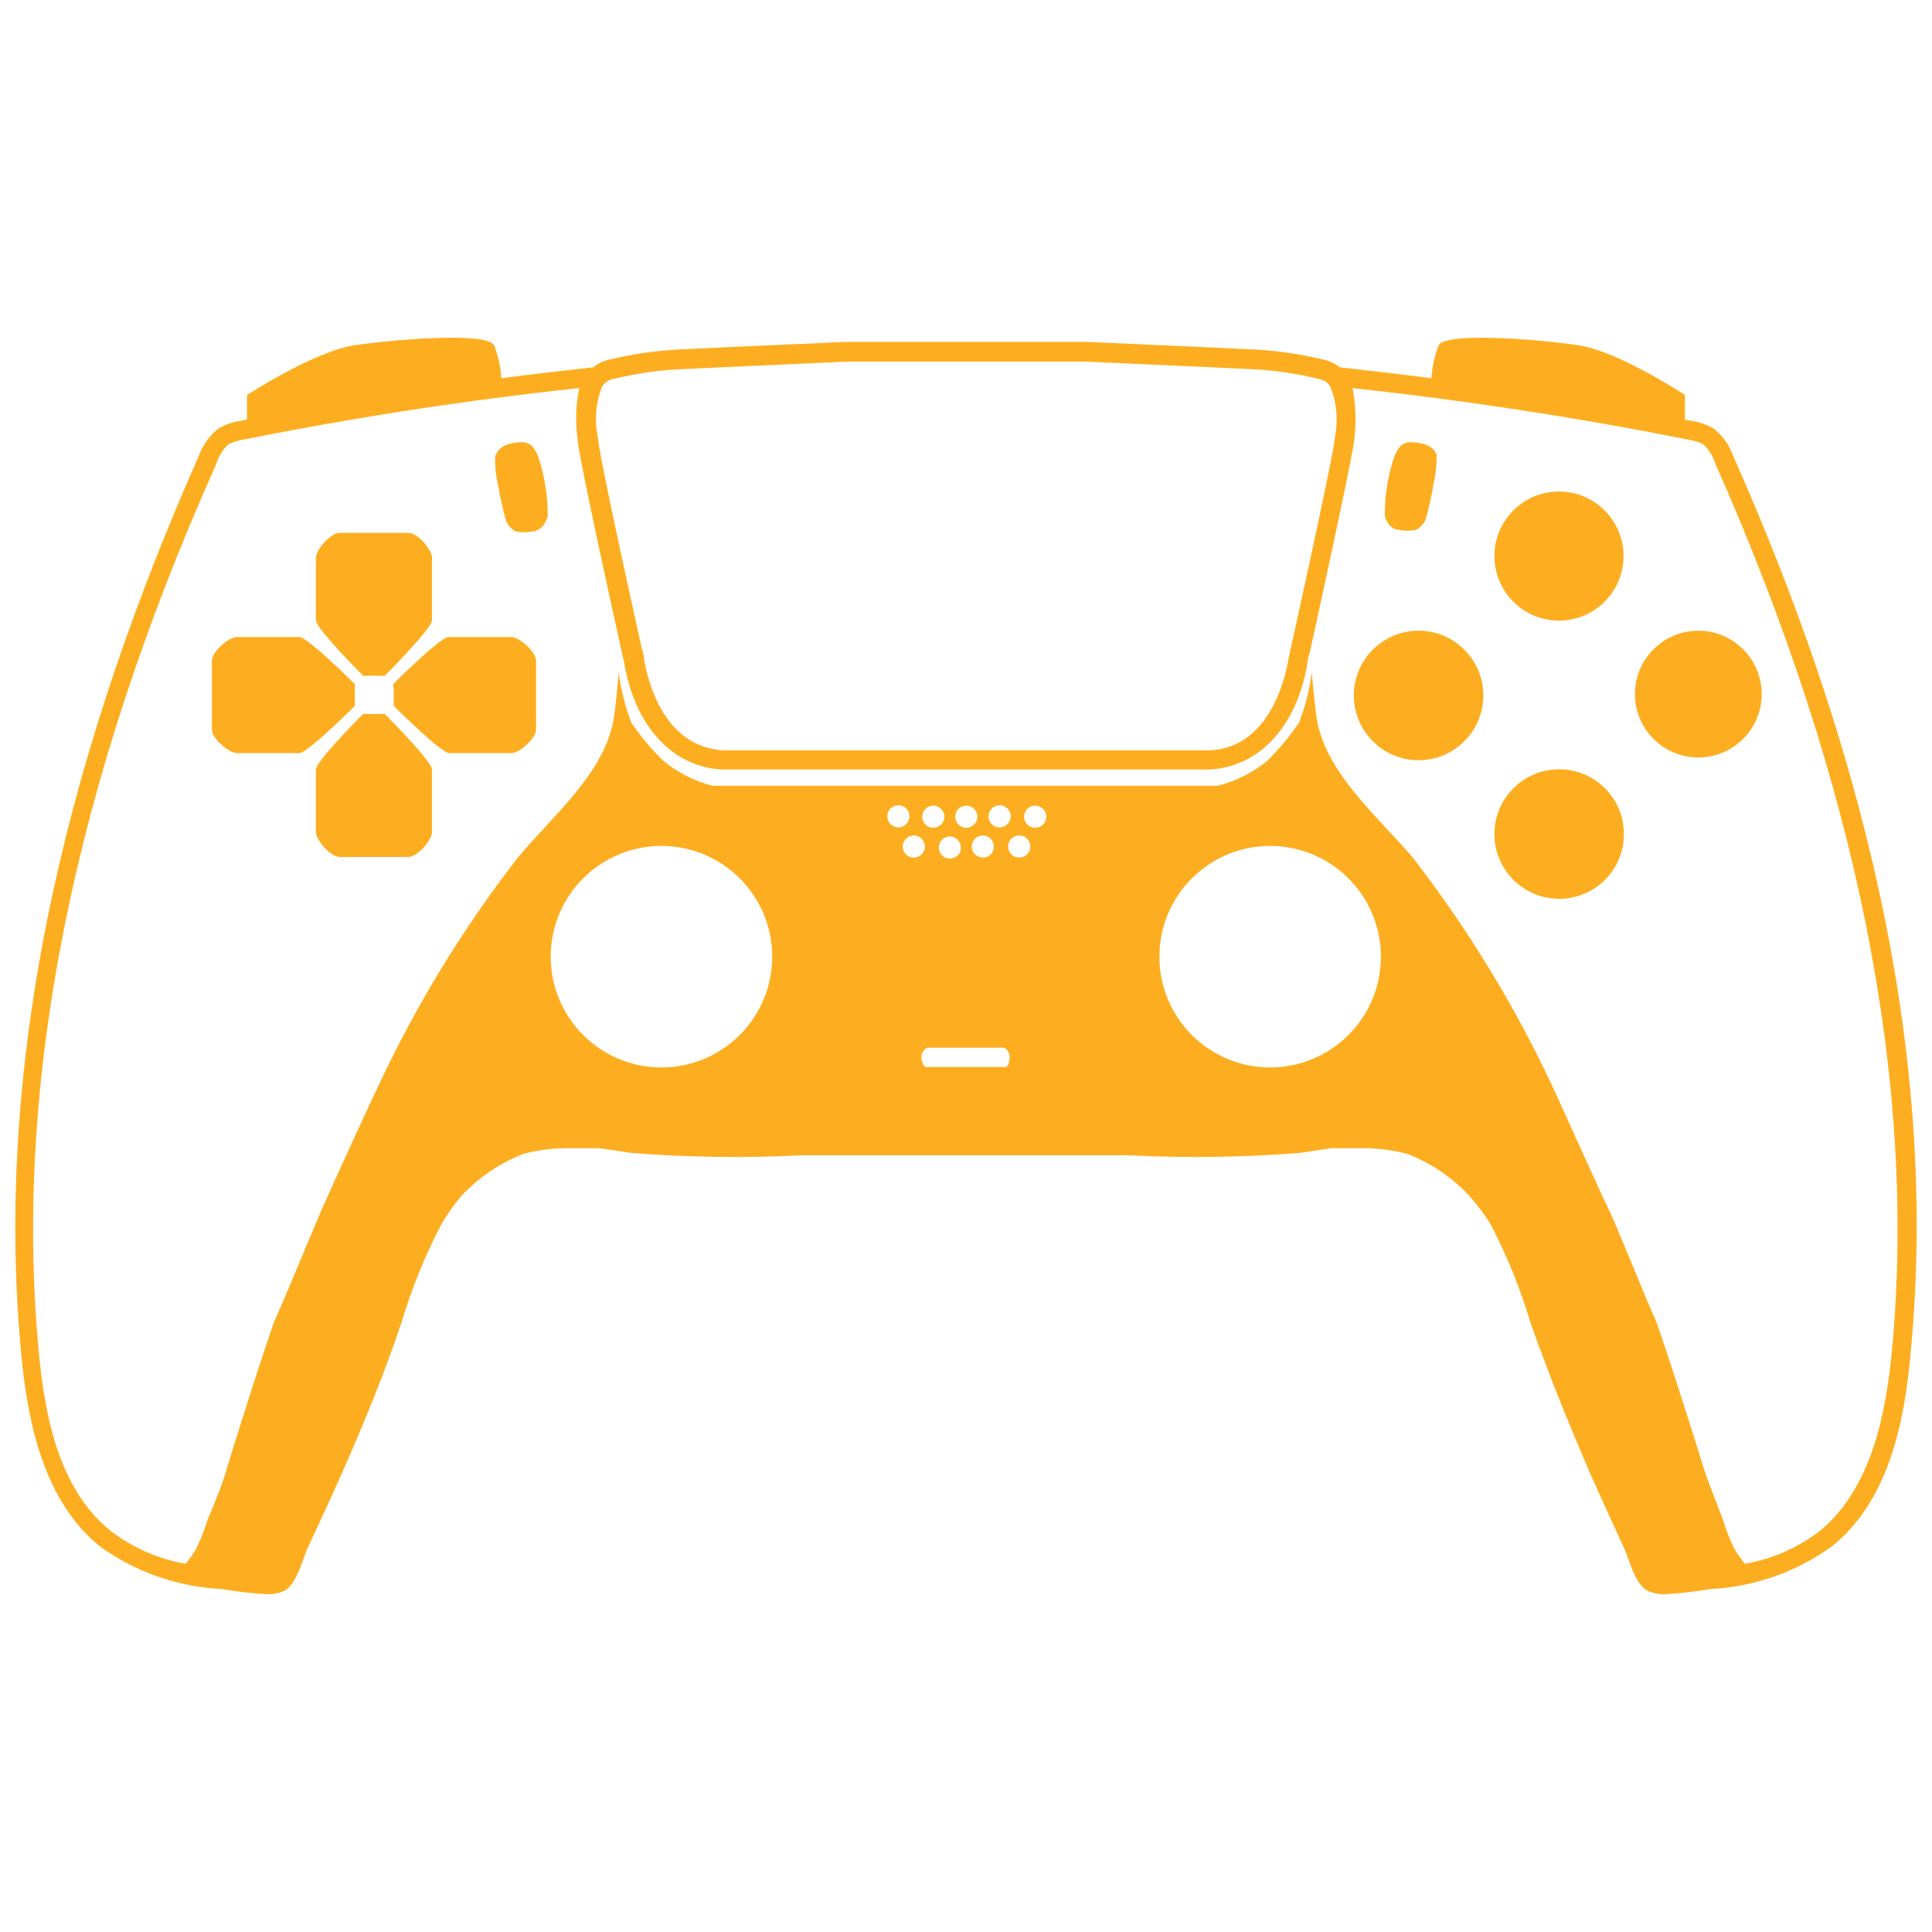
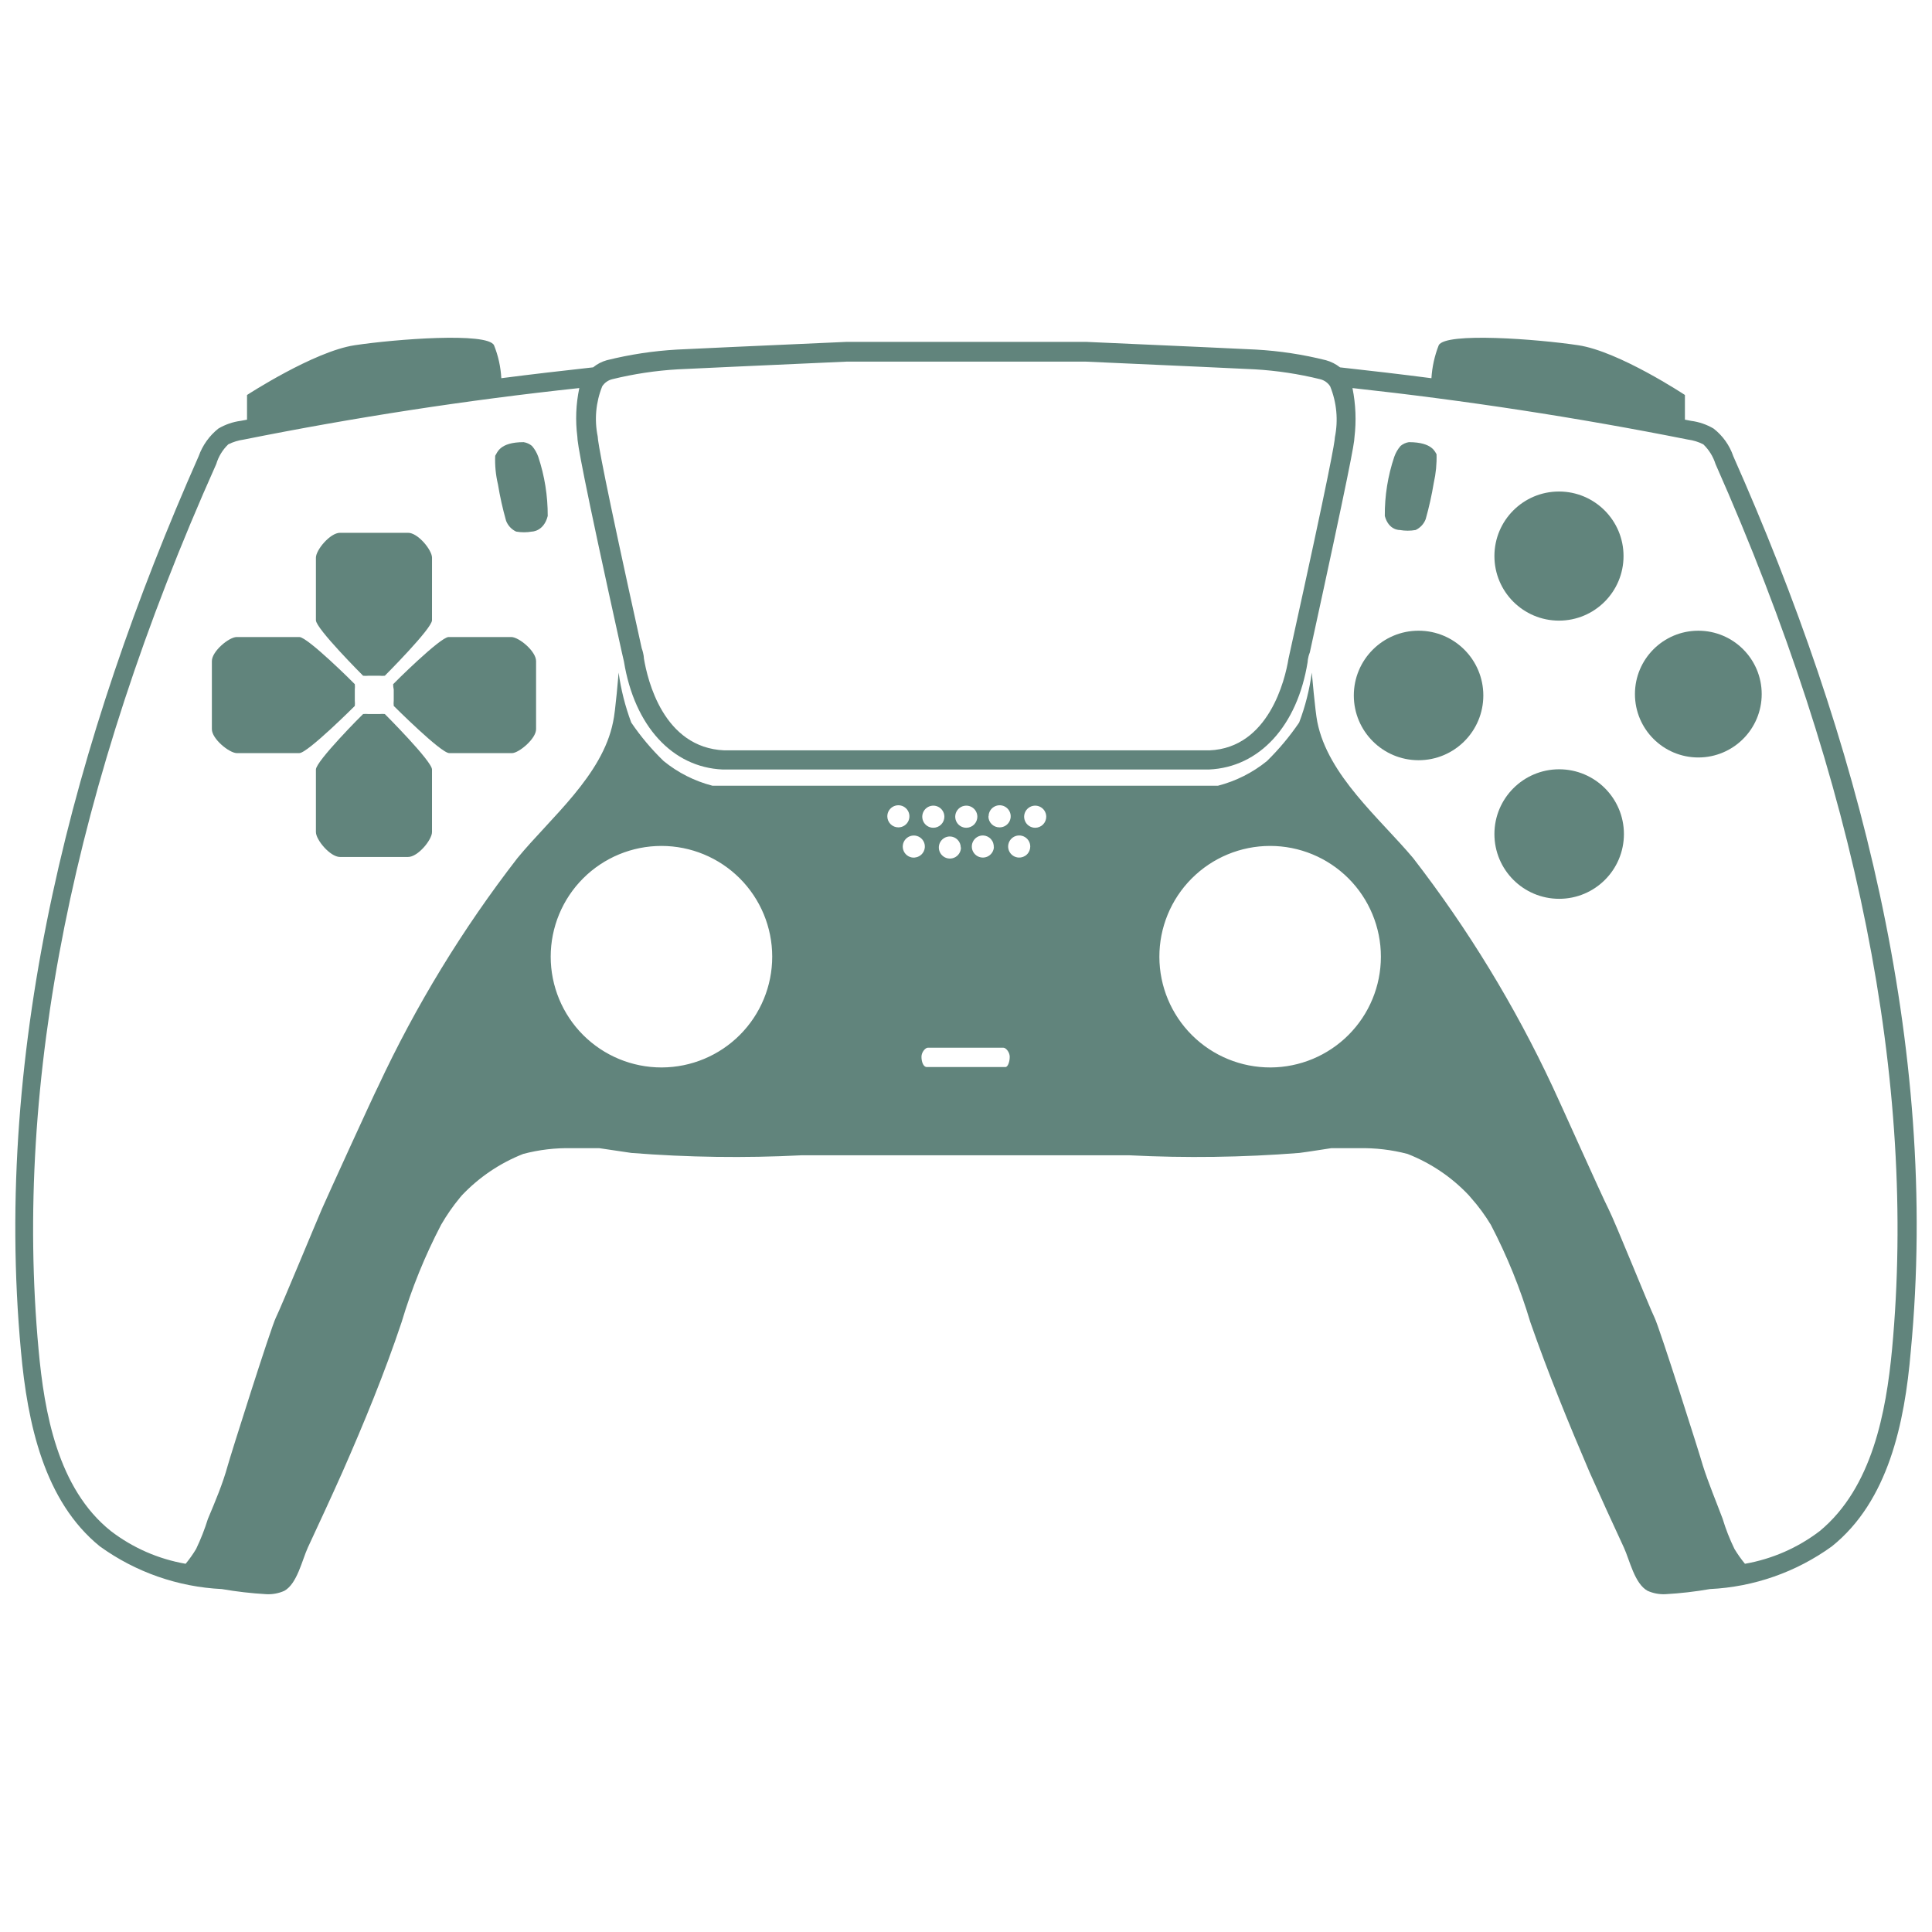
- <svg xmlns="http://www.w3.org/2000/svg" width="548pt" height="548pt" version="1.1" viewBox="0 0 548 548" id="svg242" fill="#FDAE20">
+ <svg xmlns="http://www.w3.org/2000/svg" width="548pt" height="548pt" version="1.1" viewBox="0 0 548 548" id="svg242" fill="#61847C">
  <defs id="defs216">
    <symbol id="w" overflow="visible">
      <path d="m 18.766,-1.125 c -0.969,0.5 -1.98,0.875 -3.031,1.125 -1.043,0.258 -2.137,0.391 -3.281,0.391 -3.398,0 -6.09,-0.945 -8.078,-2.844 -1.992,-1.906 -2.984,-4.484 -2.984,-7.734 0,-3.258 0.992,-5.836 2.984,-7.734 1.988,-1.906 4.68,-2.859 8.078,-2.859 1.145,0 2.238,0.133 3.281,0.391 1.051,0.25 2.062,0.625 3.031,1.125 v 4.219 c -0.98,-0.656 -1.945,-1.141 -2.891,-1.453 -0.949,-0.312 -1.949,-0.469 -3,-0.469 -1.875,0 -3.352,0.605 -4.422,1.812 -1.074,1.199 -1.609,2.856 -1.609,4.969 0,2.106 0.535,3.762 1.609,4.969 1.07,1.199 2.547,1.797 4.422,1.797 1.051,0 2.051,-0.148 3,-0.453 0.945,-0.312 1.91,-0.801 2.891,-1.469 z" id="path147" />
    </symbol>
    <symbol id="b" overflow="visible">
      <path d="m 13.734,-11.141 c -0.438,-0.195 -0.871,-0.344 -1.297,-0.438 -0.418,-0.102 -0.84,-0.156 -1.266,-0.156 -1.262,0 -2.231,0.406 -2.906,1.219 -0.68,0.805 -1.016,1.953 -1.016,3.453 v 7.062 H 2.359 v -15.312 h 4.891 v 2.516 c 0.625,-1 1.344,-1.727 2.156,-2.188 0.82,-0.469 1.801,-0.703 2.938,-0.703 0.164,0 0.344,0.012 0.531,0.031 0.195,0.012 0.477,0.039 0.844,0.078 z" id="path150" />
    </symbol>
    <symbol id="a" overflow="visible">
      <path d="m 17.641,-7.703 v 1.406 H 6.188 c 0.125,1.148 0.539,2.008 1.25,2.578 0.707,0.574 1.703,0.859 2.984,0.859 1.031,0 2.082,-0.148 3.156,-0.453 1.082,-0.312 2.191,-0.773 3.328,-1.391 v 3.766 c -1.156,0.438 -2.312,0.766 -3.469,0.984 -1.156,0.227 -2.312,0.344 -3.469,0.344 -2.773,0 -4.93,-0.703 -6.469,-2.109 -1.531,-1.406 -2.297,-3.379 -2.297,-5.922 0,-2.5 0.754,-4.461 2.266,-5.891 1.508,-1.438 3.582,-2.156 6.219,-2.156 2.406,0 4.332,0.73 5.781,2.188 1.445,1.449 2.172,3.383 2.172,5.797 z m -5.031,-1.625 c 0,-0.926 -0.273,-1.672 -0.812,-2.234 -0.543,-0.57 -1.25,-0.859 -2.125,-0.859 -0.949,0 -1.719,0.266 -2.312,0.797 -0.594,0.531 -0.965,1.297 -1.109,2.297 z" id="path153" />
    </symbol>
    <symbol id="f" overflow="visible">
      <path d="m 9.219,-6.891 c -1.023,0 -1.793,0.172 -2.312,0.516 -0.512,0.344 -0.766,0.855 -0.766,1.531 0,0.625 0.207,1.117 0.625,1.469 0.414,0.344 0.988,0.516 1.719,0.516 0.926,0 1.703,-0.328 2.328,-0.984 0.633,-0.664 0.953,-1.492 0.953,-2.484 v -0.562 z m 7.469,-1.844 V 0 h -4.922 v -2.266 c -0.656,0.93 -1.398,1.605 -2.219,2.031 -0.824,0.414 -1.824,0.625 -3,0.625 -1.586,0 -2.871,-0.457 -3.859,-1.375 -0.992,-0.926 -1.484,-2.129 -1.484,-3.609 0,-1.789 0.613,-3.102 1.844,-3.938 1.238,-0.844 3.18,-1.266 5.828,-1.266 h 2.891 v -0.391 c 0,-0.77 -0.309,-1.332 -0.922,-1.688 -0.617,-0.363 -1.57,-0.547 -2.859,-0.547 -1.055,0 -2.031,0.105 -2.938,0.312 -0.898,0.211 -1.73,0.523 -2.5,0.938 v -3.734 c 1.039,-0.25 2.086,-0.441 3.141,-0.578 1.062,-0.133 2.125,-0.203 3.188,-0.203 2.758,0 4.75,0.547 5.969,1.641 1.227,1.086 1.844,2.856 1.844,5.312 z" id="path156" />
    </symbol>
    <symbol id="e" overflow="visible">
      <path d="m 7.703,-19.656 v 4.344 H 12.75 v 3.5 H 7.703 v 6.5 c 0,0.711 0.141,1.188 0.422,1.438 0.281,0.25 0.836,0.375 1.672,0.375 h 2.516 v 3.5 h -4.188 c -1.938,0 -3.312,-0.398 -4.125,-1.203 -0.805,-0.812 -1.203,-2.18 -1.203,-4.109 v -6.5 h -2.422 v -3.5 h 2.422 v -4.344 z" id="path159" />
    </symbol>
    <symbol id="g" overflow="visible">
      <path d="m 12.766,-13.078 v -8.203 h 4.922 V -1e-4 H 12.766 v -2.219 c -0.668,0.906 -1.406,1.57 -2.219,1.984 -0.813,0.414 -1.758,0.625 -2.828,0.625 -1.887,0 -3.434,-0.75 -4.641,-2.25 -1.211,-1.5 -1.812,-3.426 -1.812,-5.781 0,-2.363 0.602,-4.297 1.812,-5.797 1.207,-1.5 2.754,-2.25 4.641,-2.25 1.062,0 2,0.215 2.812,0.641 0.82,0.43 1.566,1.086 2.234,1.969 z m -3.219,9.922 c 1.039,0 1.836,-0.379 2.391,-1.141 0.551,-0.77 0.828,-1.883 0.828,-3.344 0,-1.457 -0.277,-2.566 -0.828,-3.328 -0.555,-0.77 -1.352,-1.156 -2.391,-1.156 -1.043,0 -1.84,0.387 -2.391,1.156 -0.555,0.762 -0.828,1.871 -0.828,3.328 0,1.461 0.273,2.574 0.828,3.344 0.551,0.762 1.348,1.141 2.391,1.141 z" id="path162" />
    </symbol>
    <symbol id="k" overflow="visible">
      <path d="m 10.5,-3.156 c 1.051,0 1.852,-0.379 2.406,-1.141 0.551,-0.77 0.828,-1.883 0.828,-3.344 0,-1.457 -0.277,-2.566 -0.828,-3.328 -0.555,-0.77 -1.355,-1.156 -2.406,-1.156 -1.055,0 -1.859,0.387 -2.422,1.156 -0.555,0.773 -0.828,1.883 -0.828,3.328 0,1.449 0.273,2.559 0.828,3.328 0.562,0.773 1.367,1.156 2.422,1.156 z m -3.25,-9.922 c 0.676,-0.883 1.422,-1.539 2.234,-1.969 0.82,-0.426 1.766,-0.641 2.828,-0.641 1.895,0 3.445,0.75 4.656,2.25 1.207,1.5 1.812,3.434 1.812,5.797 0,2.356 -0.605,4.281 -1.812,5.781 -1.211,1.5 -2.762,2.25 -4.656,2.25 -1.062,0 -2.008,-0.211 -2.828,-0.625 C 8.672,-0.66 7.926,-1.32 7.25,-2.219 V -2e-5 H 2.359 v -21.281 H 7.25 Z" id="path165" />
    </symbol>
    <symbol id="j" overflow="visible">
      <path d="m 0.344,-15.312 h 4.891 l 4.125,10.391 3.5,-10.391 h 4.891 l -6.438,16.766 c -0.648,1.695 -1.402,2.883 -2.266,3.562 -0.867,0.688 -2,1.031 -3.406,1.031 H 2.797 V 2.829 h 1.531 c 0.832,0 1.438,-0.137 1.812,-0.406 C 6.523,2.161 6.82,1.692 7.031,1.016 L 7.172,0.595 Z" id="path168" />
    </symbol>
    <symbol id="i" overflow="visible">
      <path d="m 2.578,-20.406 h 14.203 v 3.969 H 7.828 v 3.797 h 8.422 v 3.984 H 7.828 v 4.672 h 9.25 V 4e-4 h -14.5 z" id="path171" />
    </symbol>
    <symbol id="v" overflow="visible">
      <path d="M 2.359,-21.281 H 7.25 V 0 H 2.359 Z" id="path174" />
    </symbol>
    <symbol id="u" overflow="visible">
      <path d="M 2.359,-15.312 H 7.25 V 0 H 2.359 Z m 0,-5.969 H 7.25 v 4 H 2.359 Z" id="path177" />
    </symbol>
    <symbol id="d" overflow="visible">
      <path d="M 17.75,-9.328 V 0 h -4.922 v -7.141 c 0,-1.32 -0.031,-2.234 -0.094,-2.734 -0.062,-0.5 -0.168,-0.867 -0.312,-1.109 -0.188,-0.312 -0.449,-0.555 -0.781,-0.734 -0.324,-0.176 -0.695,-0.266 -1.109,-0.266 -1.023,0 -1.824,0.398 -2.406,1.188 -0.586,0.781 -0.875,1.871 -0.875,3.266 V -1e-4 H 2.359 v -15.312 H 7.25 v 2.234 c 0.738,-0.883 1.52,-1.539 2.344,-1.969 0.832,-0.426 1.75,-0.641 2.75,-0.641 1.77,0 3.113,0.547 4.031,1.641 0.914,1.086 1.375,2.656 1.375,4.719 z" id="path180" />
    </symbol>
    <symbol id="t" overflow="visible">
      <path d="m 10.75,-12.516 c 0.82,0 1.445,-0.18 1.875,-0.547 0.438,-0.363 0.656,-0.898 0.656,-1.609 0,-0.695 -0.219,-1.227 -0.656,-1.594 -0.43,-0.375 -1.055,-0.562 -1.875,-0.562 H 7.828 v 4.312 z m 0.172,8.938 c 1.062,0 1.859,-0.223 2.391,-0.672 0.531,-0.445 0.797,-1.125 0.797,-2.031 0,-0.883 -0.266,-1.547 -0.797,-1.984 -0.523,-0.438 -1.32,-0.656 -2.391,-0.656 h -3.094 v 5.344 z m 4.891,-7.344 c 1.133,0.324 2.008,0.93 2.625,1.812 0.625,0.887 0.938,1.969 0.938,3.25 0,1.969 -0.668,3.438 -2,4.406 -1.336,0.969 -3.356,1.453 -6.062,1.453 h -8.734 v -20.406 h 7.891 c 2.832,0 4.883,0.43 6.156,1.281 1.281,0.855 1.922,2.227 1.922,4.109 0,1 -0.234,1.852 -0.703,2.547 -0.469,0.688 -1.148,1.203 -2.031,1.547 z" id="path183" />
    </symbol>
    <symbol id="s" overflow="visible">
      <path d="m 14.312,-14.828 v 3.719 c -1.043,-0.438 -2.055,-0.766 -3.031,-0.984 -0.98,-0.219 -1.902,-0.328 -2.766,-0.328 -0.93,0 -1.621,0.117 -2.078,0.344 -0.449,0.23 -0.672,0.59 -0.672,1.078 0,0.387 0.172,0.684 0.516,0.891 0.344,0.211 0.957,0.367 1.844,0.469 l 0.859,0.125 c 2.508,0.324 4.195,0.852 5.062,1.578 0.863,0.73 1.297,1.871 1.297,3.422 0,1.637 -0.605,2.867 -1.812,3.688 -1.199,0.812 -2.992,1.219 -5.375,1.219 -1.023,0 -2.074,-0.078 -3.156,-0.234 -1.074,-0.156 -2.18,-0.395 -3.312,-0.719 v -3.719 c 0.969,0.48 1.961,0.84 2.984,1.078 1.031,0.23 2.078,0.344 3.141,0.344 0.957,0 1.676,-0.129 2.156,-0.391 0.477,-0.27 0.719,-0.664 0.719,-1.188 0,-0.438 -0.168,-0.758 -0.5,-0.969 -0.336,-0.219 -0.996,-0.383 -1.984,-0.5 L 7.343,-6.016 c -2.18,-0.27 -3.703,-0.773 -4.578,-1.516 -0.875,-0.738 -1.312,-1.859 -1.312,-3.359 0,-1.625 0.551,-2.828 1.656,-3.609 1.113,-0.789 2.82,-1.188 5.125,-1.188 0.895,0 1.836,0.074 2.828,0.219 1,0.137 2.082,0.352 3.25,0.641 z" id="path186" />
    </symbol>
    <symbol id="c" overflow="visible">
      <path d="m 9.641,-12.188 c -1.086,0 -1.914,0.391 -2.484,1.172 -0.574,0.781 -0.859,1.906 -0.859,3.375 0,1.469 0.285,2.594 0.859,3.375 0.57,0.773 1.398,1.156 2.484,1.156 1.062,0 1.875,-0.383 2.438,-1.156 0.57,-0.781 0.859,-1.906 0.859,-3.375 0,-1.469 -0.289,-2.594 -0.859,-3.375 -0.562,-0.781 -1.375,-1.172 -2.438,-1.172 z m 0,-3.5 c 2.633,0 4.691,0.715 6.172,2.141 1.477,1.418 2.219,3.387 2.219,5.906 0,2.512 -0.742,4.481 -2.219,5.906 C 14.332,-0.317 12.273,0.39 9.641,0.39 6.992,0.39 4.926,-0.317 3.438,-1.735 1.945,-3.161 1.203,-5.13 1.203,-7.641 c 0,-2.519 0.742,-4.488 2.234,-5.906 1.488,-1.426 3.555,-2.141 6.203,-2.141 z" id="path189" />
    </symbol>
    <symbol id="h" overflow="visible">
      <path d="m 2.188,-5.969 v -9.344 h 4.922 v 1.531 c 0,0.836 -0.008,1.875 -0.016,3.125 -0.012,1.25 -0.016,2.086 -0.016,2.5 0,1.242 0.031,2.133 0.094,2.672 0.07,0.543 0.18,0.934 0.328,1.172 0.207,0.324 0.473,0.574 0.797,0.75 0.32,0.168 0.691,0.25 1.109,0.25 1.02,0 1.82,-0.391 2.406,-1.172 0.582,-0.781 0.875,-1.867 0.875,-3.266 v -7.562 h 4.891 V -6e-4 H 12.688 V -2.219 C 11.945,-1.321 11.164,-0.661 10.344,-0.235 9.519,0.179 8.609,0.39 7.609,0.39 5.848,0.39 4.504,-0.149 3.578,-1.235 2.648,-2.317 2.188,-3.895 2.188,-5.969 Z" id="path192" />
    </symbol>
    <symbol id="r" overflow="visible">
      <path d="m 12.422,-21.281 v 3.219 H 9.719 c -0.688,0 -1.172,0.125 -1.453,0.375 -0.273,0.25 -0.406,0.688 -0.406,1.312 v 1.062 h 4.188 v 3.5 H 7.86 V -2e-4 h -4.891 v -11.812 h -2.438 v -3.5 h 2.438 v -1.062 c 0,-1.664 0.461,-2.898 1.391,-3.703 0.926,-0.801 2.367,-1.203 4.328,-1.203 z" id="path195" />
    </symbol>
    <symbol id="q" overflow="visible">
      <path d="m 16.547,-12.766 c 0.613,-0.945 1.348,-1.672 2.203,-2.172 0.852,-0.5 1.789,-0.75 2.812,-0.75 1.758,0 3.098,0.547 4.016,1.641 0.926,1.086 1.391,2.656 1.391,4.719 V -4e-4 h -4.922 v -7.984 -0.359 c 0.008,-0.133 0.016,-0.32 0.016,-0.562 0,-1.082 -0.164,-1.863 -0.484,-2.344 -0.312,-0.488 -0.824,-0.734 -1.531,-0.734 -0.93,0 -1.648,0.387 -2.156,1.156 -0.512,0.762 -0.773,1.867 -0.781,3.312 v 7.516 h -4.922 v -7.984 c 0,-1.695 -0.148,-2.785 -0.438,-3.266 -0.293,-0.488 -0.812,-0.734 -1.562,-0.734 -0.938,0 -1.664,0.387 -2.172,1.156 -0.512,0.762 -0.766,1.859 -0.766,3.297 v 7.531 h -4.922 v -15.312 h 4.922 v 2.234 c 0.602,-0.863 1.289,-1.516 2.062,-1.953 0.781,-0.438 1.641,-0.656 2.578,-0.656 1.062,0 2,0.258 2.812,0.766 0.812,0.512 1.426,1.23 1.844,2.156 z" id="path198" />
    </symbol>
    <symbol id="p" overflow="visible">
      <path d="M 17.75,-9.328 V 0 h -4.922 v -7.109 c 0,-1.344 -0.031,-2.266 -0.094,-2.766 -0.062,-0.5 -0.168,-0.867 -0.312,-1.109 -0.188,-0.312 -0.449,-0.555 -0.781,-0.734 -0.324,-0.176 -0.695,-0.266 -1.109,-0.266 -1.023,0 -1.824,0.398 -2.406,1.188 -0.586,0.781 -0.875,1.871 -0.875,3.266 V -1e-4 H 2.359 v -21.281 H 7.25 v 8.203 c 0.738,-0.883 1.52,-1.539 2.344,-1.969 0.832,-0.426 1.75,-0.641 2.75,-0.641 1.77,0 3.113,0.547 4.031,1.641 0.914,1.086 1.375,2.656 1.375,4.719 z" id="path201" />
    </symbol>
    <symbol id="o" overflow="visible">
      <path d="m 2.578,-20.406 h 5.875 l 7.422,14 v -14 h 4.984 V 0 h -5.875 L 7.562,-14 V 0 H 2.578 Z" id="path204" />
    </symbol>
    <symbol id="n" overflow="visible">
      <path d="m 2.578,-20.406 h 8.734 c 2.594,0 4.582,0.578 5.969,1.734 1.395,1.148 2.094,2.789 2.094,4.922 0,2.137 -0.699,3.781 -2.094,4.938 -1.387,1.156 -3.375,1.734 -5.969,1.734 H 7.828 V 3e-4 h -5.25 z m 5.25,3.812 v 5.703 H 10.75 c 1.02,0 1.805,-0.25 2.359,-0.75 0.562,-0.5 0.844,-1.203 0.844,-2.109 0,-0.914 -0.281,-1.617 -0.844,-2.109 -0.555,-0.488 -1.34,-0.734 -2.359,-0.734 z" id="path207" />
    </symbol>
    <symbol id="m" overflow="visible">
      <path d="M 2.359,-15.312 H 7.25 v 15.031 c 0,2.051 -0.496,3.617 -1.484,4.703 -0.98,1.082 -2.406,1.625 -4.281,1.625 H -0.938 V 2.828 h 0.859 c 0.926,0 1.562,-0.211 1.906,-0.625 0.352,-0.418 0.531,-1.246 0.531,-2.484 z m 0,-5.969 H 7.25 v 4 H 2.359 Z" id="path210" />
    </symbol>
    <symbol id="l" overflow="visible">
      <path d="m 14.719,-14.828 v 3.984 c -0.656,-0.457 -1.324,-0.797 -2,-1.016 -0.668,-0.219 -1.359,-0.328 -2.078,-0.328 -1.367,0 -2.434,0.402 -3.203,1.203 -0.762,0.793 -1.141,1.906 -1.141,3.344 0,1.43 0.379,2.543 1.141,3.344 0.77,0.793 1.836,1.188 3.203,1.188 0.758,0 1.484,-0.109 2.172,-0.328 0.688,-0.227 1.32,-0.566 1.906,-1.016 v 4 c -0.762,0.281 -1.539,0.488 -2.328,0.625 -0.781,0.145 -1.574,0.219 -2.375,0.219 -2.762,0 -4.922,-0.707 -6.484,-2.125 -1.555,-1.414 -2.328,-3.383 -2.328,-5.906 0,-2.531 0.773,-4.504 2.328,-5.922 1.562,-1.414 3.723,-2.125 6.484,-2.125 0.801,0 1.594,0.074 2.375,0.219 0.781,0.137 1.555,0.352 2.328,0.641 z" id="path213" />
    </symbol>
  </defs>
  <g id="g240" transform="translate(-75.92424,-6.015258)">
    <path d="m 567.56,135.41 c -1.059,-3.102 -3.008,-5.828 -5.598,-7.84 -1.961,-1.152 -4.133,-1.895 -6.387,-2.184 l -1.734,-0.336 v -7 c 0,0 -18.703,-12.375 -30.238,-14.109 -11.535,-1.734 -37.688,-3.754 -39.594,0 -1.172,2.988 -1.871,6.144 -2.07,9.352 -8.625,-1.121 -17.305,-2.129 -25.93,-3.078 v -0.004 c -1.176,-0.93 -2.527,-1.617 -3.977,-2.016 -6.516,-1.637 -13.172,-2.648 -19.879,-3.023 l -15.512,-0.727 -32.594,-1.457 h -68.039 l -32.535,1.457 -15.512,0.727 c -6.727,0.379 -13.402,1.391 -19.938,3.023 -1.414,0.395 -2.731,1.082 -3.863,2.016 -8.68,0.953 -17.359,1.961 -26.039,3.078 v 0.004 c -0.176,-3.211 -0.875,-6.371 -2.074,-9.352 -1.848,-3.754 -28,-1.734 -39.535,0 -11.535,1.734 -30.52,14.113 -30.52,14.113 v 7 l -1.793,0.336 v -0.004 c -2.234,0.297 -4.387,1.039 -6.328,2.184 -2.562,2.039 -4.5,4.758 -5.598,7.84 -35.281,79.746 -58.465,166.99 -50.402,253.91 1.848,20.383 6.551,42.504 22.398,55.328 h 0.004 c 10.102,7.289 22.105,11.492 34.551,12.094 4.188,0.727 8.414,1.211 12.656,1.457 1.75,0.086 3.496,-0.238 5.094,-0.953 3.641,-2.016 5.039,-8.734 6.664,-12.266 3.305,-7.113 6.609,-14.223 9.801,-21.391 6.16,-14 11.93,-28 16.801,-42.559 2.844,-9.539 6.594,-18.785 11.199,-27.609 1.555,-2.699 3.332,-5.269 5.32,-7.672 l 0.617,-0.727 c 4.863,-5.121 10.785,-9.117 17.359,-11.703 4.492,-1.188 9.129,-1.734 13.777,-1.625 h 7.84 l 9.07,1.344 c 16.023,1.262 32.109,1.488 48.16,0.672 h 93.129 c 16.051,0.812 32.137,0.59 48.16,-0.672 3.023,-0.391 5.992,-0.895 9.016,-1.344 h 7.84 c 4.664,-0.105 9.32,0.441 13.832,1.625 6.578,2.574 12.508,6.57 17.359,11.703 l 0.672,0.785 c 2.098,2.359 3.973,4.91 5.602,7.613 4.606,8.824 8.355,18.07 11.199,27.609 5.039,14.449 10.809,28.559 16.801,42.559 3.191,7.168 6.441,14.281 9.742,21.391 1.625,3.527 3.023,10.246 6.719,12.266 h 0.004 c 1.582,0.703 3.309,1.031 5.039,0.953 4.242,-0.238 8.469,-0.723 12.656,-1.457 12.445,-0.594 24.449,-4.797 34.551,-12.094 16.016,-12.824 20.664,-34.945 22.398,-55.328 8.289,-86.914 -14.949,-174.16 -50.344,-253.91 z M 246.74,115.59 c 0.66,-1.016 1.684,-1.738 2.859,-2.019 6.098,-1.496 12.32,-2.434 18.59,-2.797 l 15.566,-0.727 32.258,-1.457 h 67.93 l 32.367,1.457 15.512,0.727 c 6.25,0.363 12.457,1.301 18.535,2.797 1.176,0.281 2.199,1.004 2.856,2.019 1.859,4.578 2.328,9.602 1.344,14.445 0,1.121 -1.344,9.297 -12.543,60.031 l -0.617,2.801 c -0.953,5.938 -5.602,25.258 -22.398,25.984 h -137.59 c -17.359,-0.727 -21.84,-20.047 -22.848,-26.098 0,0 0,-1.176 -0.617,-2.856 -10.809,-48.832 -12.434,-58.465 -12.488,-60.09 l 0.004,0.004 c -0.98,-4.766 -0.535,-9.715 1.285,-14.223 z m 16.801,193.2 c -8.332,0 -16.32,-3.312 -22.215,-9.203 -5.891,-5.891 -9.199,-13.883 -9.199,-22.215 0,-8.332 3.309,-16.32 9.199,-22.215 5.894,-5.891 13.883,-9.199 22.215,-9.199 8.332,0 16.324,3.309 22.215,9.199 5.891,5.894 9.203,13.883 9.203,22.215 0,8.312 -3.297,16.289 -9.164,22.176 -5.867,5.887 -13.828,9.211 -22.141,9.242 z m 64.066,-71.234 c 0,-1.266 0.762,-2.41 1.934,-2.894 1.172,-0.488 2.519,-0.219 3.418,0.68 0.898,0.895 1.164,2.246 0.68,3.418 -0.484,1.172 -1.629,1.934 -2.898,1.934 -0.832,0 -1.629,-0.328 -2.215,-0.918 -0.59,-0.59 -0.918,-1.387 -0.918,-2.219 z m 7.84,11.703 v 0.004 c -1.316,0.137 -2.578,-0.566 -3.152,-1.758 -0.574,-1.191 -0.34,-2.613 0.586,-3.559 0.926,-0.945 2.344,-1.207 3.547,-0.656 1.203,0.551 1.93,1.797 1.816,3.113 -0.141,1.602 -1.473,2.836 -3.078,2.859 z m 22.398,-3.137 v 0.004 c 0,1.273 -0.77,2.418 -1.949,2.902 -1.18,0.48 -2.531,0.203 -3.426,-0.707 -0.891,-0.906 -1.145,-2.266 -0.641,-3.438 0.504,-1.168 1.664,-1.918 2.938,-1.895 0.859,0.027 1.676,0.41 2.246,1.055 0.574,0.648 0.855,1.5 0.777,2.359 z m -1.512,-8.566 c 0,-1.266 0.766,-2.41 1.938,-2.894 1.172,-0.488 2.519,-0.219 3.414,0.68 0.898,0.895 1.168,2.246 0.68,3.418 -0.484,1.172 -1.629,1.934 -2.894,1.934 -0.844,0.016 -1.656,-0.309 -2.254,-0.898 -0.602,-0.59 -0.938,-1.395 -0.938,-2.238 z m -6.328,3.25 c -1.27,0 -2.41,-0.766 -2.898,-1.938 -0.484,-1.172 -0.215,-2.519 0.68,-3.418 0.898,-0.895 2.246,-1.164 3.418,-0.68 1.172,0.488 1.938,1.629 1.938,2.898 0,0.832 -0.332,1.629 -0.918,2.219 -0.59,0.586 -1.387,0.918 -2.219,0.918 z m -1.512,5.602 v -0.004 c 0,1.27 -0.766,2.414 -1.938,2.898 -1.172,0.484 -2.519,0.219 -3.418,-0.68 -0.895,-0.898 -1.164,-2.246 -0.68,-3.418 0.488,-1.172 1.629,-1.934 2.898,-1.934 1.711,0.027 3.082,1.426 3.082,3.133 z m -7.84,-5.602 c -1.27,0 -2.414,-0.766 -2.898,-1.938 -0.484,-1.172 -0.215,-2.519 0.68,-3.418 0.898,-0.895 2.246,-1.164 3.418,-0.68 1.172,0.488 1.938,1.629 1.938,2.898 0,0.84 -0.34,1.648 -0.938,2.238 -0.602,0.59 -1.414,0.914 -2.254,0.898 z m 20.551,67.871 h -11.199 -11.199 c -1.008,0 -1.512,-1.566 -1.512,-2.91 0,-1.344 1.121,-2.574 1.793,-2.574 h 21.449 c 0.727,0 1.793,1.289 1.793,2.574 -0.004,1.285 -0.453,2.742 -1.125,2.91 z m 3.809,-59.414 c -1.27,0 -2.41,-0.766 -2.898,-1.938 -0.484,-1.172 -0.215,-2.519 0.68,-3.418 0.898,-0.898 2.246,-1.164 3.418,-0.68 1.172,0.484 1.938,1.629 1.938,2.898 0,0.859 -0.352,1.684 -0.977,2.277 -0.625,0.594 -1.469,0.902 -2.328,0.859 z m 4.535,-8.457 c -1.266,0 -2.41,-0.766 -2.894,-1.938 -0.488,-1.172 -0.219,-2.519 0.68,-3.418 0.895,-0.895 2.242,-1.164 3.414,-0.68 1.172,0.488 1.938,1.629 1.938,2.898 0,0.832 -0.332,1.629 -0.918,2.219 -0.59,0.586 -1.387,0.918 -2.219,0.918 z m 66.754,67.984 c -8.34,0.027 -16.348,-3.258 -22.262,-9.137 -5.914,-5.879 -9.246,-13.867 -9.266,-22.207 -0.019,-8.336 3.273,-16.34 9.16,-22.246 5.887,-5.91 13.879,-9.234 22.219,-9.242 8.336,-0.012 16.336,3.293 22.238,9.188 5.898,5.891 9.215,13.891 9.215,22.227 0,8.312 -3.297,16.289 -9.164,22.176 -5.867,5.887 -13.828,9.211 -22.141,9.242 z m 176.29,79.969 c -1.68,17.695 -5.602,39.199 -20.496,51.52 -6.227,4.758 -13.508,7.945 -21.227,9.293 -1.09,-1.324 -2.082,-2.727 -2.969,-4.199 -1.348,-2.758 -2.473,-5.625 -3.359,-8.566 -1.848,-4.93 -3.977,-9.969 -5.602,-15.062 -0.617,-2.352 -12.32,-39.199 -13.719,-42 -1.398,-2.801 -11.199,-27.215 -13.047,-30.801 -1.848,-3.586 -14.785,-32.535 -15.848,-34.664 -10.762,-23.031 -24.039,-44.797 -39.594,-64.906 -9.406,-11.199 -24.137,-23.406 -27.16,-38.586 -0.617,-3.078 -1.566,-14 -1.566,-14 v 0.004 c -0.645,4.844 -1.848,9.598 -3.586,14.168 -2.676,3.93 -5.734,7.586 -9.125,10.918 -4.074,3.305 -8.812,5.691 -13.891,7 h -71.68 -71.734 c -5.062,-1.309 -9.781,-3.695 -13.832,-7 -3.43,-3.312 -6.508,-6.973 -9.184,-10.918 -1.711,-4.578 -2.914,-9.328 -3.586,-14.168 0,0 -0.895,11.199 -1.566,14 -3.023,15.176 -17.695,27.16 -27.105,38.586 v -0.004 c -15.57,20.094 -28.852,41.863 -39.59,64.906 -1.121,2.129 -14.336,31.078 -15.902,34.664 -1.566,3.586 -11.648,28 -13.047,30.801 -1.399,2.801 -13.047,39.648 -13.664,42 -1.398,5.098 -3.527,10.137 -5.602,15.062 h -0.004 c -0.91,2.934 -2.031,5.797 -3.359,8.566 -0.883,1.473 -1.875,2.875 -2.969,4.199 -7.723,-1.336 -15.004,-4.523 -21.223,-9.293 -15.062,-12.039 -18.871,-33.602 -20.496,-51.52 -7,-75.824 9.801,-160.33 50.398,-251.11 h 0.004 c 0.629,-2.133 1.809,-4.062 3.414,-5.602 1.375,-0.676 2.852,-1.133 4.367,-1.344 31.305,-6.273 63.223,-11.199 95.199,-14.617 v 0.004 c -0.957,4.527 -1.148,9.184 -0.559,13.773 0,1.734 1.289,9.91 12.602,61.098 0.391,1.625 0.617,2.633 0.617,2.688 2.969,18.258 13.719,30.016 28,30.633 h 137.93 c 14.336,-0.617 25.09,-12.375 28,-30.52 0,0 0,-1.121 0.617,-2.688 11.199,-51.297 12.656,-59.473 12.656,-60.984 0.559,-4.668 0.371,-9.395 -0.562,-14 31.863,3.473 63.727,8.344 95.199,14.617 v -0.004 c 1.504,0.203 2.961,0.656 4.312,1.344 1.609,1.547 2.801,3.473 3.473,5.602 40.207,90.777 57.121,175.28 50.066,251.11 z" id="path218" />
    <path d="m 496.66,203.28 c 0,10.145 -8.223,18.367 -18.367,18.367 -10.144,0 -18.367,-8.223 -18.367,-18.367 0,-10.144 8.223,-18.371 18.367,-18.371 10.144,0 18.367,8.227 18.367,18.371" id="path220" />
    <path d="m 536.43,163.74 c 0,10.117 -8.199,18.312 -18.312,18.312 -10.113,0 -18.312,-8.195 -18.312,-18.312 0,-10.113 8.199,-18.309 18.312,-18.309 10.113,0 18.312,8.195 18.312,18.309" id="path222" />
    <path d="m 575.62,202.89 c 0,9.93 -8.051,17.977 -17.977,17.977 -9.93,0 -17.977,-8.047 -17.977,-17.977 0,-9.926 8.047,-17.977 17.977,-17.977 9.926,0 17.977,8.051 17.977,17.977" id="path224" />
    <path d="m 536.54,242.59 c 0,10.145 -8.223,18.367 -18.367,18.367 -10.144,0 -18.367,-8.223 -18.367,-18.367 0,-10.144 8.223,-18.371 18.367,-18.371 10.144,0 18.367,8.227 18.367,18.371" id="path226" />
    <path d="m 475.55,131.43 c -0.863,0.133 -1.68,0.5 -2.352,1.062 -0.789,0.902 -1.398,1.949 -1.793,3.078 -1.828,5.41 -2.738,11.09 -2.688,16.801 1.121,4.144 4.258,3.977 4.258,3.977 1.48,0.262 2.996,0.262 4.481,0 1.316,-0.617 2.34,-1.723 2.856,-3.078 0.957,-3.391 1.723,-6.832 2.297,-10.305 0.602,-2.664 0.867,-5.391 0.781,-8.121 -0.391,-0.449 -1.008,-3.414 -7.84,-3.414 z" id="path228" />
    <path d="m 224.45,131.43 c 0.863,0.133 1.68,0.5 2.352,1.062 0.789,0.902 1.398,1.949 1.793,3.078 1.805,5.418 2.711,11.094 2.688,16.801 -1.121,4.426 -4.481,4.426 -4.481,4.426 -1.484,0.262 -3,0.262 -4.481,0 -1.316,-0.617 -2.34,-1.723 -2.856,-3.082 -0.957,-3.387 -1.727,-6.828 -2.297,-10.305 -0.633,-2.656 -0.895,-5.387 -0.785,-8.117 0.617,-0.898 1.234,-3.863 8.066,-3.863 z" id="path230" />
    <path d="m 191.63,157.14 h -9.633 -9.633 c -2.801,0 -6.832,4.871 -6.832,7.055 v 17.754 c 0,2.352 13.215,15.566 13.383,15.734 h 0.004 c 0.5,0.051 1.008,0.051 1.512,0 h 3.137 -0.004 c 0.504,0.051 1.012,0.051 1.512,0 0,0 13.383,-13.383 13.383,-15.734 l 0.004,-17.754 c 0,-2.184 -4.031,-7.113 -6.832,-7.055 z" id="path232" />
    <path d="m 191.63,249.09 h -19.266 c -2.801,0 -6.832,-4.871 -6.832,-7.055 v -17.754 c 0,-2.352 13.215,-15.625 13.383,-15.734 l 0.004,-0.004 c 0.5,-0.047 1.008,-0.047 1.512,0 h 3.137 -0.004 c 0.504,-0.047 1.012,-0.047 1.512,0 0,0 13.383,13.383 13.383,15.734 v 17.754 c 0.004,2.184 -4.027,7.113 -6.828,7.059 z" id="path234" />
    <path d="m 227.98,212.8 v -9.633 -9.633 c 0,-2.801 -4.871,-6.832 -7.055,-6.832 h -17.754 c -2.352,0 -15.625,13.215 -15.734,13.383 v 0.004 c 0.004,0.508 0.059,1.012 0.168,1.512 v 3.137 -0.004 c -0.051,0.504 -0.051,1.012 0,1.512 0,0 13.383,13.383 15.734,13.383 l 17.863,0.004 c 1.906,-0.059 6.832,-4.09 6.777,-6.832 z" id="path236" />
    <path d="m 136.02,212.8 v -9.633 -9.633 c 0,-2.801 4.871,-6.832 7.055,-6.832 h 17.754 c 2.352,0 15.625,13.215 15.734,13.383 v 0.004 c 0.051,0.5 0.051,1.008 0,1.512 v 3.137 -0.004 c 0.051,0.504 0.051,1.012 0,1.512 0,0 -13.383,13.383 -15.734,13.383 l -17.754,0.004 c -2.184,-0.059 -7.109,-4.09 -7.055,-6.832 z" id="path238" />
  </g>
</svg>
